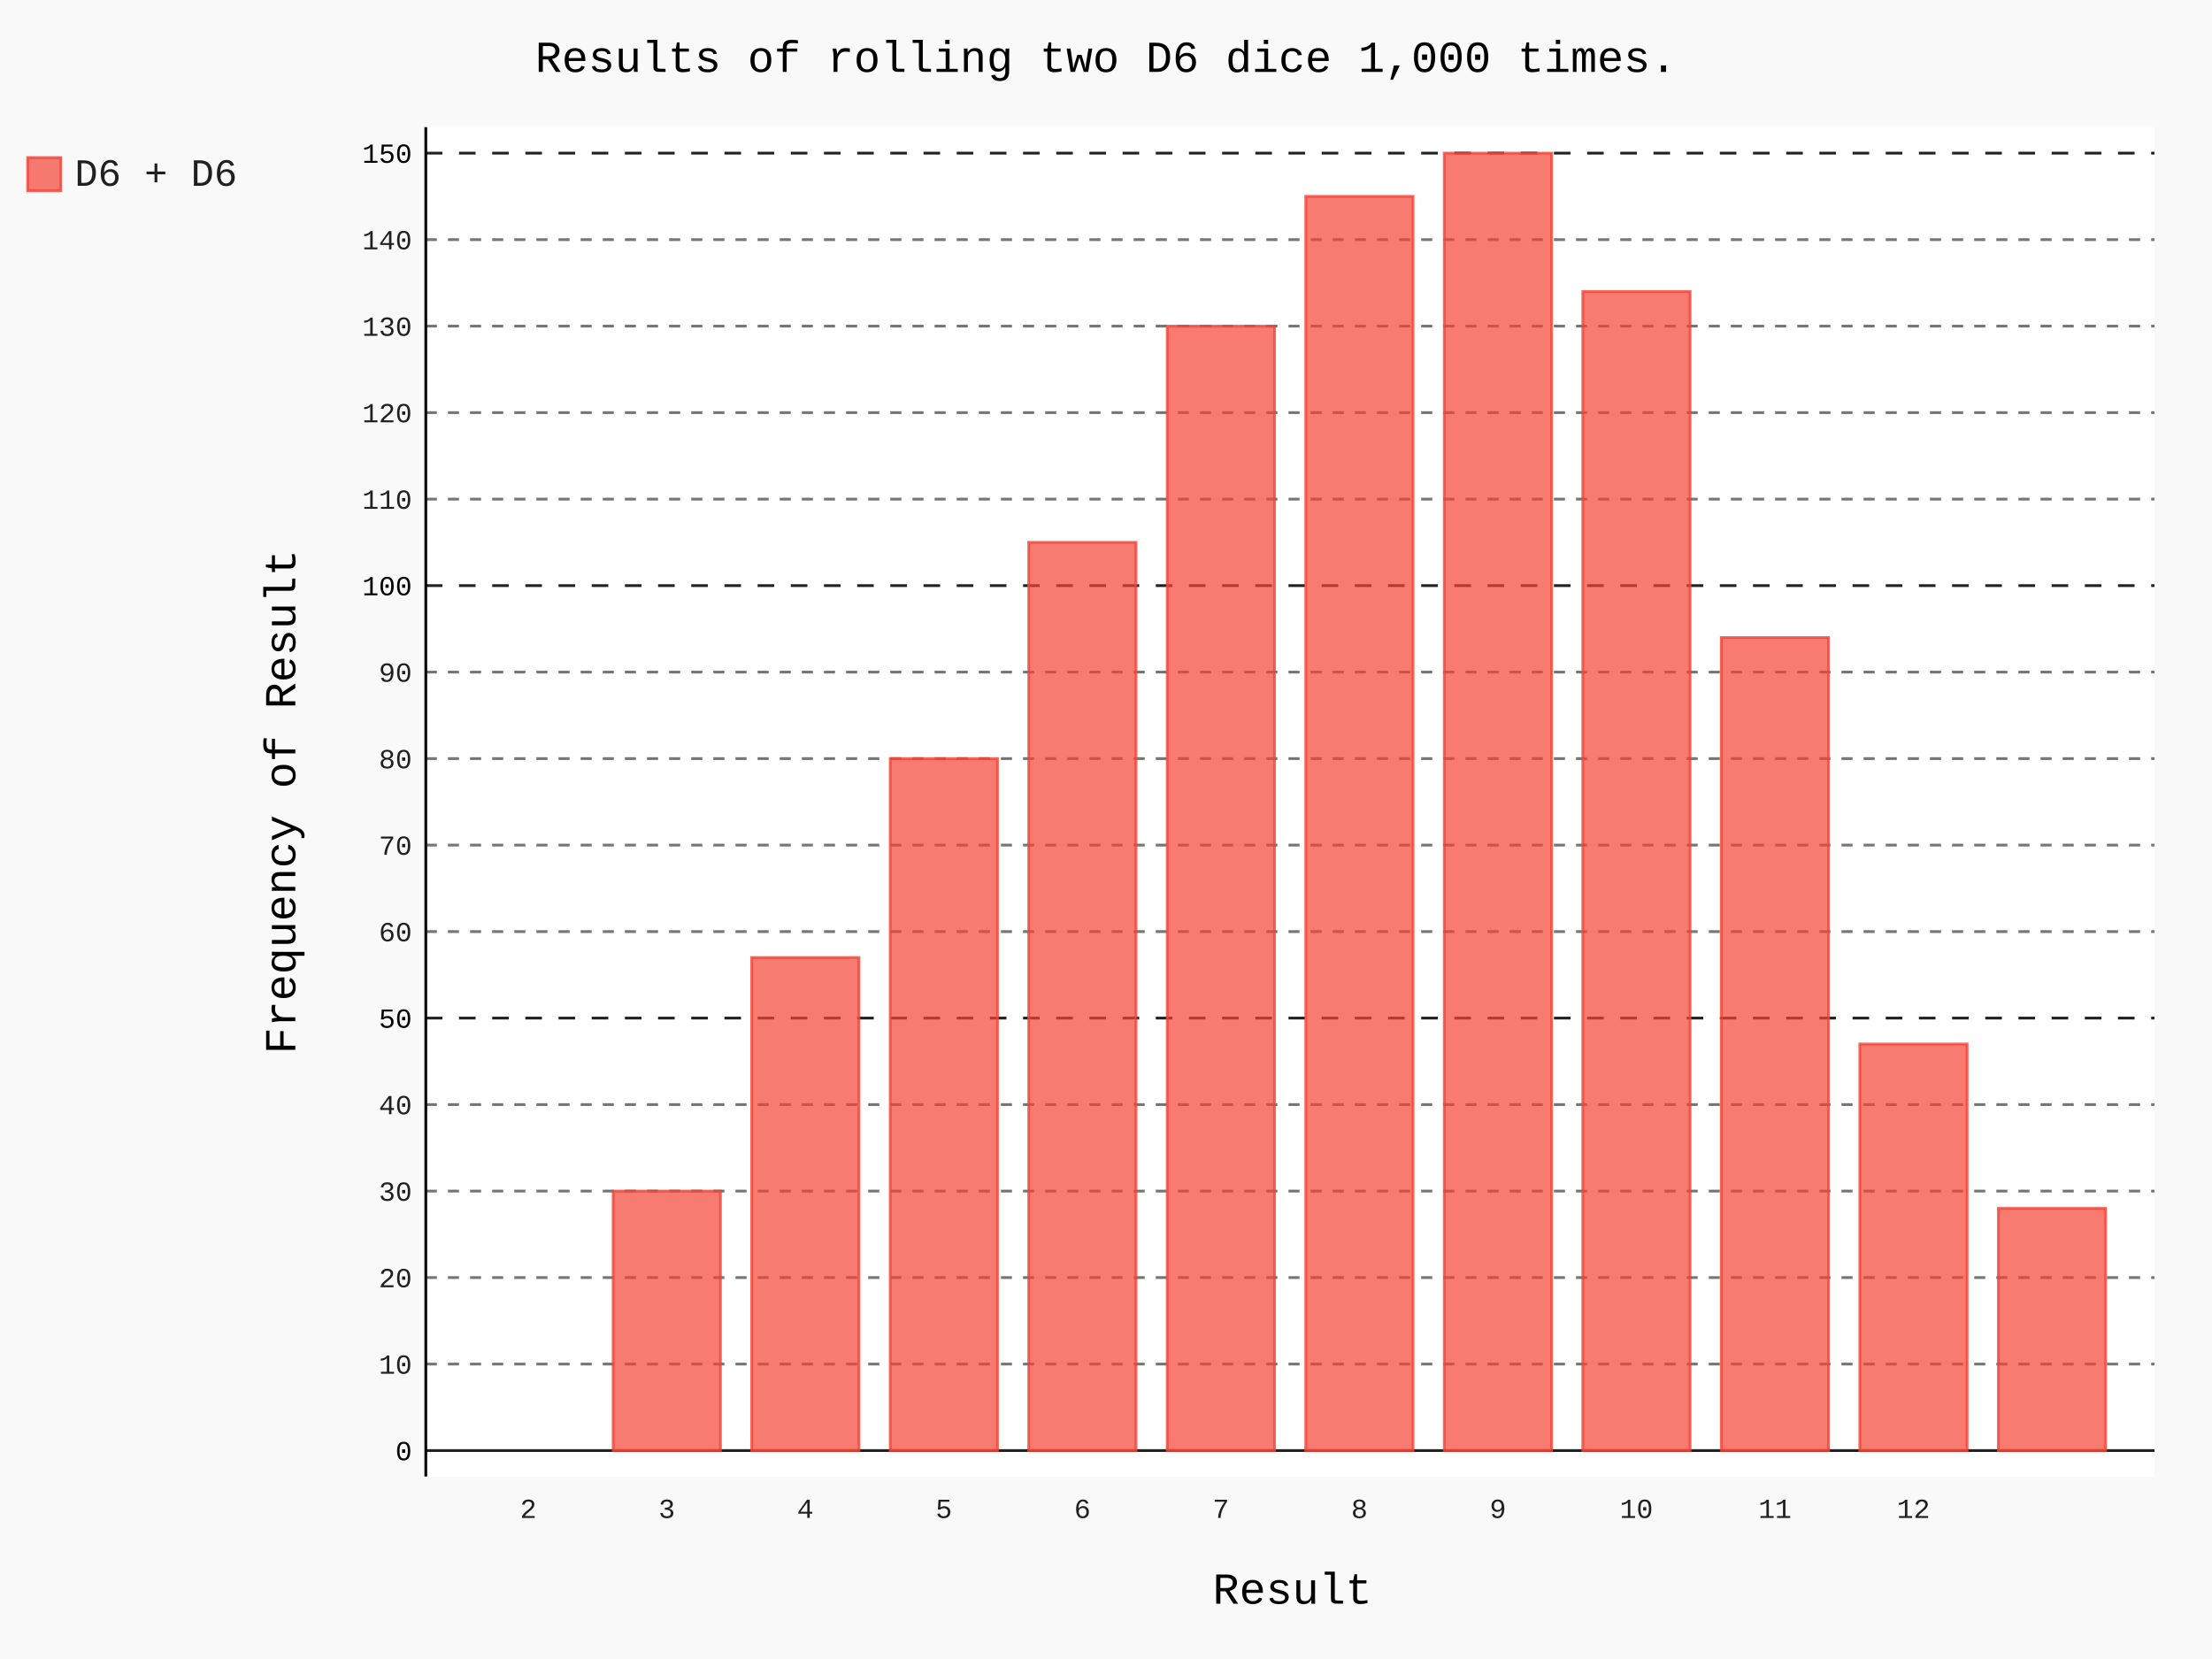
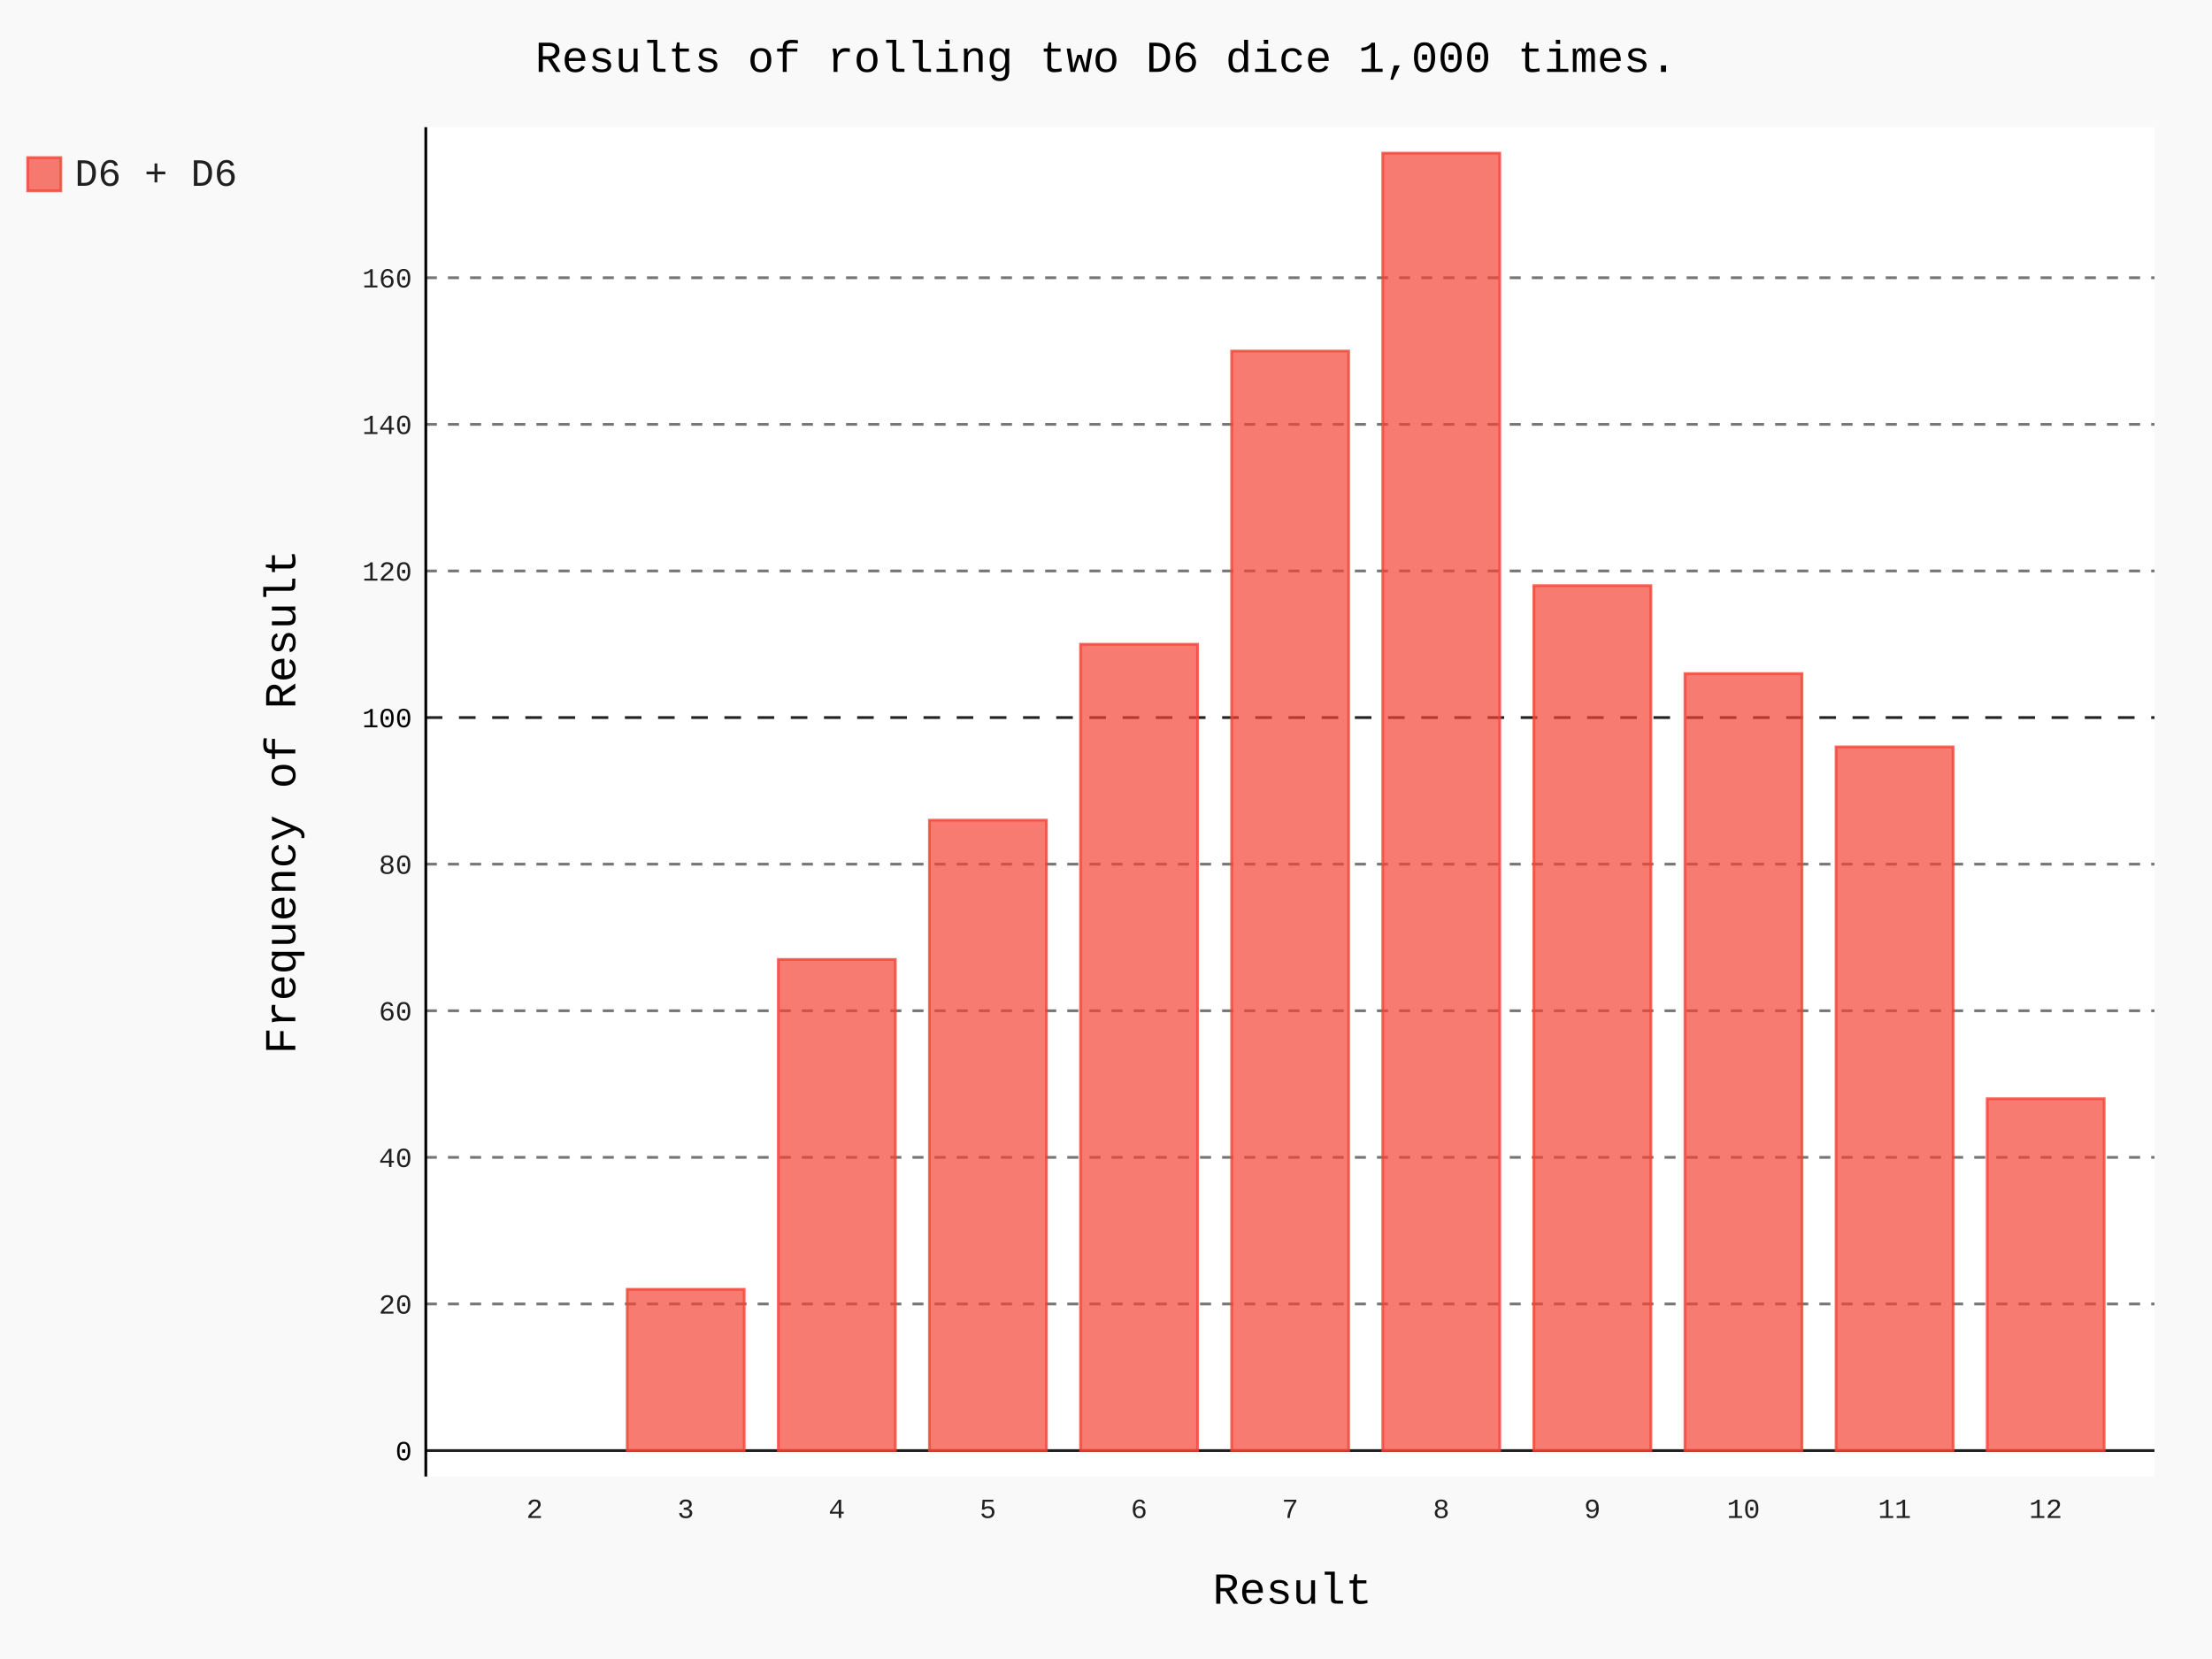
- <svg xmlns="http://www.w3.org/2000/svg" class="pygal-chart" id="chart-4a2c28d2-055b-402c-900a-db089d32c26d" viewBox="0 0 800 600">
+ <svg xmlns="http://www.w3.org/2000/svg" class="pygal-chart" id="chart-c2e219bc-8d46-4710-8487-50fd6b1c2d9d" viewBox="0 0 800 600">
  <defs>
-     <style type="text/css">#chart-4a2c28d2-055b-402c-900a-db089d32c26d{-webkit-user-select:none;-webkit-font-smoothing:antialiased;font-family:Consolas,"Liberation Mono",Menlo,Courier,monospace}#chart-4a2c28d2-055b-402c-900a-db089d32c26d .title{font-family:Consolas,"Liberation Mono",Menlo,Courier,monospace;font-size:16px}#chart-4a2c28d2-055b-402c-900a-db089d32c26d .legends .legend text{font-family:Consolas,"Liberation Mono",Menlo,Courier,monospace;font-size:14px}#chart-4a2c28d2-055b-402c-900a-db089d32c26d .axis text{font-family:Consolas,"Liberation Mono",Menlo,Courier,monospace;font-size:10px}#chart-4a2c28d2-055b-402c-900a-db089d32c26d .axis text.major{font-family:Consolas,"Liberation Mono",Menlo,Courier,monospace;font-size:10px}#chart-4a2c28d2-055b-402c-900a-db089d32c26d .text-overlay text.value{font-family:Consolas,"Liberation Mono",Menlo,Courier,monospace;font-size:16px}#chart-4a2c28d2-055b-402c-900a-db089d32c26d .text-overlay text.label{font-family:Consolas,"Liberation Mono",Menlo,Courier,monospace;font-size:10px}#chart-4a2c28d2-055b-402c-900a-db089d32c26d .tooltip{font-family:Consolas,"Liberation Mono",Menlo,Courier,monospace;font-size:14px}#chart-4a2c28d2-055b-402c-900a-db089d32c26d text.no_data{font-family:Consolas,"Liberation Mono",Menlo,Courier,monospace;font-size:64px}
- #chart-4a2c28d2-055b-402c-900a-db089d32c26d{background-color:rgba(249,249,249,1)}#chart-4a2c28d2-055b-402c-900a-db089d32c26d path,#chart-4a2c28d2-055b-402c-900a-db089d32c26d line,#chart-4a2c28d2-055b-402c-900a-db089d32c26d rect,#chart-4a2c28d2-055b-402c-900a-db089d32c26d circle{-webkit-transition:150ms;-moz-transition:150ms;transition:150ms}#chart-4a2c28d2-055b-402c-900a-db089d32c26d .graph &gt; .background{fill:rgba(249,249,249,1)}#chart-4a2c28d2-055b-402c-900a-db089d32c26d .plot &gt; .background{fill:rgba(255,255,255,1)}#chart-4a2c28d2-055b-402c-900a-db089d32c26d .graph{fill:rgba(0,0,0,.87)}#chart-4a2c28d2-055b-402c-900a-db089d32c26d text.no_data{fill:rgba(0,0,0,1)}#chart-4a2c28d2-055b-402c-900a-db089d32c26d .title{fill:rgba(0,0,0,1)}#chart-4a2c28d2-055b-402c-900a-db089d32c26d .legends .legend text{fill:rgba(0,0,0,.87)}#chart-4a2c28d2-055b-402c-900a-db089d32c26d .legends .legend:hover text{fill:rgba(0,0,0,1)}#chart-4a2c28d2-055b-402c-900a-db089d32c26d .axis .line{stroke:rgba(0,0,0,1)}#chart-4a2c28d2-055b-402c-900a-db089d32c26d .axis .guide.line{stroke:rgba(0,0,0,.54)}#chart-4a2c28d2-055b-402c-900a-db089d32c26d .axis .major.line{stroke:rgba(0,0,0,.87)}#chart-4a2c28d2-055b-402c-900a-db089d32c26d .axis text.major{fill:rgba(0,0,0,1)}#chart-4a2c28d2-055b-402c-900a-db089d32c26d .axis.y .guides:hover .guide.line,#chart-4a2c28d2-055b-402c-900a-db089d32c26d .line-graph .axis.x .guides:hover .guide.line,#chart-4a2c28d2-055b-402c-900a-db089d32c26d .stackedline-graph .axis.x .guides:hover .guide.line,#chart-4a2c28d2-055b-402c-900a-db089d32c26d .xy-graph .axis.x .guides:hover .guide.line{stroke:rgba(0,0,0,1)}#chart-4a2c28d2-055b-402c-900a-db089d32c26d .axis .guides:hover text{fill:rgba(0,0,0,1)}#chart-4a2c28d2-055b-402c-900a-db089d32c26d .reactive{fill-opacity:.7;stroke-opacity:.8}#chart-4a2c28d2-055b-402c-900a-db089d32c26d .ci{stroke:rgba(0,0,0,.87)}#chart-4a2c28d2-055b-402c-900a-db089d32c26d .reactive.active,#chart-4a2c28d2-055b-402c-900a-db089d32c26d .active .reactive{fill-opacity:.8;stroke-opacity:.9;stroke-width:4}#chart-4a2c28d2-055b-402c-900a-db089d32c26d .ci .reactive.active{stroke-width:1.5}#chart-4a2c28d2-055b-402c-900a-db089d32c26d .series text{fill:rgba(0,0,0,1)}#chart-4a2c28d2-055b-402c-900a-db089d32c26d .tooltip rect{fill:rgba(255,255,255,1);stroke:rgba(0,0,0,1);-webkit-transition:opacity 150ms;-moz-transition:opacity 150ms;transition:opacity 150ms}#chart-4a2c28d2-055b-402c-900a-db089d32c26d .tooltip .label{fill:rgba(0,0,0,.87)}#chart-4a2c28d2-055b-402c-900a-db089d32c26d .tooltip .label{fill:rgba(0,0,0,.87)}#chart-4a2c28d2-055b-402c-900a-db089d32c26d .tooltip .legend{font-size:.8em;fill:rgba(0,0,0,.54)}#chart-4a2c28d2-055b-402c-900a-db089d32c26d .tooltip .x_label{font-size:.6em;fill:rgba(0,0,0,1)}#chart-4a2c28d2-055b-402c-900a-db089d32c26d .tooltip .xlink{font-size:.5em;text-decoration:underline}#chart-4a2c28d2-055b-402c-900a-db089d32c26d .tooltip .value{font-size:1.5em}#chart-4a2c28d2-055b-402c-900a-db089d32c26d .bound{font-size:.5em}#chart-4a2c28d2-055b-402c-900a-db089d32c26d .max-value{font-size:.75em;fill:rgba(0,0,0,.54)}#chart-4a2c28d2-055b-402c-900a-db089d32c26d .map-element{fill:rgba(255,255,255,1);stroke:rgba(0,0,0,.54) !important}#chart-4a2c28d2-055b-402c-900a-db089d32c26d .map-element .reactive{fill-opacity:inherit;stroke-opacity:inherit}#chart-4a2c28d2-055b-402c-900a-db089d32c26d .color-0,#chart-4a2c28d2-055b-402c-900a-db089d32c26d .color-0 a:visited{stroke:#F44336;fill:#F44336}#chart-4a2c28d2-055b-402c-900a-db089d32c26d .text-overlay .color-0 text{fill:black}
- #chart-4a2c28d2-055b-402c-900a-db089d32c26d text.no_data{text-anchor:middle}#chart-4a2c28d2-055b-402c-900a-db089d32c26d .guide.line{fill:none}#chart-4a2c28d2-055b-402c-900a-db089d32c26d .centered{text-anchor:middle}#chart-4a2c28d2-055b-402c-900a-db089d32c26d .title{text-anchor:middle}#chart-4a2c28d2-055b-402c-900a-db089d32c26d .legends .legend text{fill-opacity:1}#chart-4a2c28d2-055b-402c-900a-db089d32c26d .axis.x text{text-anchor:middle}#chart-4a2c28d2-055b-402c-900a-db089d32c26d .axis.x:not(.web) text[transform]{text-anchor:start}#chart-4a2c28d2-055b-402c-900a-db089d32c26d .axis.x:not(.web) text[transform].backwards{text-anchor:end}#chart-4a2c28d2-055b-402c-900a-db089d32c26d .axis.y text{text-anchor:end}#chart-4a2c28d2-055b-402c-900a-db089d32c26d .axis.y text[transform].backwards{text-anchor:start}#chart-4a2c28d2-055b-402c-900a-db089d32c26d .axis.y2 text{text-anchor:start}#chart-4a2c28d2-055b-402c-900a-db089d32c26d .axis.y2 text[transform].backwards{text-anchor:end}#chart-4a2c28d2-055b-402c-900a-db089d32c26d .axis .guide.line{stroke-dasharray:4,4}#chart-4a2c28d2-055b-402c-900a-db089d32c26d .axis .major.guide.line{stroke-dasharray:6,6}#chart-4a2c28d2-055b-402c-900a-db089d32c26d .horizontal .axis.y .guide.line,#chart-4a2c28d2-055b-402c-900a-db089d32c26d .horizontal .axis.y2 .guide.line,#chart-4a2c28d2-055b-402c-900a-db089d32c26d .vertical .axis.x .guide.line{opacity:0}#chart-4a2c28d2-055b-402c-900a-db089d32c26d .horizontal .axis.always_show .guide.line,#chart-4a2c28d2-055b-402c-900a-db089d32c26d .vertical .axis.always_show .guide.line{opacity:1 !important}#chart-4a2c28d2-055b-402c-900a-db089d32c26d .axis.y .guides:hover .guide.line,#chart-4a2c28d2-055b-402c-900a-db089d32c26d .axis.y2 .guides:hover .guide.line,#chart-4a2c28d2-055b-402c-900a-db089d32c26d .axis.x .guides:hover .guide.line{opacity:1}#chart-4a2c28d2-055b-402c-900a-db089d32c26d .axis .guides:hover text{opacity:1}#chart-4a2c28d2-055b-402c-900a-db089d32c26d .nofill{fill:none}#chart-4a2c28d2-055b-402c-900a-db089d32c26d .subtle-fill{fill-opacity:.2}#chart-4a2c28d2-055b-402c-900a-db089d32c26d .dot{stroke-width:1px;fill-opacity:1}#chart-4a2c28d2-055b-402c-900a-db089d32c26d .dot.active{stroke-width:5px}#chart-4a2c28d2-055b-402c-900a-db089d32c26d .dot.negative{fill:transparent}#chart-4a2c28d2-055b-402c-900a-db089d32c26d text,#chart-4a2c28d2-055b-402c-900a-db089d32c26d tspan{stroke:none !important}#chart-4a2c28d2-055b-402c-900a-db089d32c26d .series text.active{opacity:1}#chart-4a2c28d2-055b-402c-900a-db089d32c26d .tooltip rect{fill-opacity:.95;stroke-width:.5}#chart-4a2c28d2-055b-402c-900a-db089d32c26d .tooltip text{fill-opacity:1}#chart-4a2c28d2-055b-402c-900a-db089d32c26d .showable{visibility:hidden}#chart-4a2c28d2-055b-402c-900a-db089d32c26d .showable.shown{visibility:visible}#chart-4a2c28d2-055b-402c-900a-db089d32c26d .gauge-background{fill:rgba(229,229,229,1);stroke:none}#chart-4a2c28d2-055b-402c-900a-db089d32c26d .bg-lines{stroke:rgba(249,249,249,1);stroke-width:2px}</style>
+     <style type="text/css">#chart-c2e219bc-8d46-4710-8487-50fd6b1c2d9d{-webkit-user-select:none;-webkit-font-smoothing:antialiased;font-family:Consolas,"Liberation Mono",Menlo,Courier,monospace}#chart-c2e219bc-8d46-4710-8487-50fd6b1c2d9d .title{font-family:Consolas,"Liberation Mono",Menlo,Courier,monospace;font-size:16px}#chart-c2e219bc-8d46-4710-8487-50fd6b1c2d9d .legends .legend text{font-family:Consolas,"Liberation Mono",Menlo,Courier,monospace;font-size:14px}#chart-c2e219bc-8d46-4710-8487-50fd6b1c2d9d .axis text{font-family:Consolas,"Liberation Mono",Menlo,Courier,monospace;font-size:10px}#chart-c2e219bc-8d46-4710-8487-50fd6b1c2d9d .axis text.major{font-family:Consolas,"Liberation Mono",Menlo,Courier,monospace;font-size:10px}#chart-c2e219bc-8d46-4710-8487-50fd6b1c2d9d .text-overlay text.value{font-family:Consolas,"Liberation Mono",Menlo,Courier,monospace;font-size:16px}#chart-c2e219bc-8d46-4710-8487-50fd6b1c2d9d .text-overlay text.label{font-family:Consolas,"Liberation Mono",Menlo,Courier,monospace;font-size:10px}#chart-c2e219bc-8d46-4710-8487-50fd6b1c2d9d .tooltip{font-family:Consolas,"Liberation Mono",Menlo,Courier,monospace;font-size:14px}#chart-c2e219bc-8d46-4710-8487-50fd6b1c2d9d text.no_data{font-family:Consolas,"Liberation Mono",Menlo,Courier,monospace;font-size:64px}
+ #chart-c2e219bc-8d46-4710-8487-50fd6b1c2d9d{background-color:rgba(249,249,249,1)}#chart-c2e219bc-8d46-4710-8487-50fd6b1c2d9d path,#chart-c2e219bc-8d46-4710-8487-50fd6b1c2d9d line,#chart-c2e219bc-8d46-4710-8487-50fd6b1c2d9d rect,#chart-c2e219bc-8d46-4710-8487-50fd6b1c2d9d circle{-webkit-transition:150ms;-moz-transition:150ms;transition:150ms}#chart-c2e219bc-8d46-4710-8487-50fd6b1c2d9d .graph &gt; .background{fill:rgba(249,249,249,1)}#chart-c2e219bc-8d46-4710-8487-50fd6b1c2d9d .plot &gt; .background{fill:rgba(255,255,255,1)}#chart-c2e219bc-8d46-4710-8487-50fd6b1c2d9d .graph{fill:rgba(0,0,0,.87)}#chart-c2e219bc-8d46-4710-8487-50fd6b1c2d9d text.no_data{fill:rgba(0,0,0,1)}#chart-c2e219bc-8d46-4710-8487-50fd6b1c2d9d .title{fill:rgba(0,0,0,1)}#chart-c2e219bc-8d46-4710-8487-50fd6b1c2d9d .legends .legend text{fill:rgba(0,0,0,.87)}#chart-c2e219bc-8d46-4710-8487-50fd6b1c2d9d .legends .legend:hover text{fill:rgba(0,0,0,1)}#chart-c2e219bc-8d46-4710-8487-50fd6b1c2d9d .axis .line{stroke:rgba(0,0,0,1)}#chart-c2e219bc-8d46-4710-8487-50fd6b1c2d9d .axis .guide.line{stroke:rgba(0,0,0,.54)}#chart-c2e219bc-8d46-4710-8487-50fd6b1c2d9d .axis .major.line{stroke:rgba(0,0,0,.87)}#chart-c2e219bc-8d46-4710-8487-50fd6b1c2d9d .axis text.major{fill:rgba(0,0,0,1)}#chart-c2e219bc-8d46-4710-8487-50fd6b1c2d9d .axis.y .guides:hover .guide.line,#chart-c2e219bc-8d46-4710-8487-50fd6b1c2d9d .line-graph .axis.x .guides:hover .guide.line,#chart-c2e219bc-8d46-4710-8487-50fd6b1c2d9d .stackedline-graph .axis.x .guides:hover .guide.line,#chart-c2e219bc-8d46-4710-8487-50fd6b1c2d9d .xy-graph .axis.x .guides:hover .guide.line{stroke:rgba(0,0,0,1)}#chart-c2e219bc-8d46-4710-8487-50fd6b1c2d9d .axis .guides:hover text{fill:rgba(0,0,0,1)}#chart-c2e219bc-8d46-4710-8487-50fd6b1c2d9d .reactive{fill-opacity:.7;stroke-opacity:.8}#chart-c2e219bc-8d46-4710-8487-50fd6b1c2d9d .ci{stroke:rgba(0,0,0,.87)}#chart-c2e219bc-8d46-4710-8487-50fd6b1c2d9d .reactive.active,#chart-c2e219bc-8d46-4710-8487-50fd6b1c2d9d .active .reactive{fill-opacity:.8;stroke-opacity:.9;stroke-width:4}#chart-c2e219bc-8d46-4710-8487-50fd6b1c2d9d .ci .reactive.active{stroke-width:1.5}#chart-c2e219bc-8d46-4710-8487-50fd6b1c2d9d .series text{fill:rgba(0,0,0,1)}#chart-c2e219bc-8d46-4710-8487-50fd6b1c2d9d .tooltip rect{fill:rgba(255,255,255,1);stroke:rgba(0,0,0,1);-webkit-transition:opacity 150ms;-moz-transition:opacity 150ms;transition:opacity 150ms}#chart-c2e219bc-8d46-4710-8487-50fd6b1c2d9d .tooltip .label{fill:rgba(0,0,0,.87)}#chart-c2e219bc-8d46-4710-8487-50fd6b1c2d9d .tooltip .label{fill:rgba(0,0,0,.87)}#chart-c2e219bc-8d46-4710-8487-50fd6b1c2d9d .tooltip .legend{font-size:.8em;fill:rgba(0,0,0,.54)}#chart-c2e219bc-8d46-4710-8487-50fd6b1c2d9d .tooltip .x_label{font-size:.6em;fill:rgba(0,0,0,1)}#chart-c2e219bc-8d46-4710-8487-50fd6b1c2d9d .tooltip .xlink{font-size:.5em;text-decoration:underline}#chart-c2e219bc-8d46-4710-8487-50fd6b1c2d9d .tooltip .value{font-size:1.5em}#chart-c2e219bc-8d46-4710-8487-50fd6b1c2d9d .bound{font-size:.5em}#chart-c2e219bc-8d46-4710-8487-50fd6b1c2d9d .max-value{font-size:.75em;fill:rgba(0,0,0,.54)}#chart-c2e219bc-8d46-4710-8487-50fd6b1c2d9d .map-element{fill:rgba(255,255,255,1);stroke:rgba(0,0,0,.54) !important}#chart-c2e219bc-8d46-4710-8487-50fd6b1c2d9d .map-element .reactive{fill-opacity:inherit;stroke-opacity:inherit}#chart-c2e219bc-8d46-4710-8487-50fd6b1c2d9d .color-0,#chart-c2e219bc-8d46-4710-8487-50fd6b1c2d9d .color-0 a:visited{stroke:#F44336;fill:#F44336}#chart-c2e219bc-8d46-4710-8487-50fd6b1c2d9d .text-overlay .color-0 text{fill:black}
+ #chart-c2e219bc-8d46-4710-8487-50fd6b1c2d9d text.no_data{text-anchor:middle}#chart-c2e219bc-8d46-4710-8487-50fd6b1c2d9d .guide.line{fill:none}#chart-c2e219bc-8d46-4710-8487-50fd6b1c2d9d .centered{text-anchor:middle}#chart-c2e219bc-8d46-4710-8487-50fd6b1c2d9d .title{text-anchor:middle}#chart-c2e219bc-8d46-4710-8487-50fd6b1c2d9d .legends .legend text{fill-opacity:1}#chart-c2e219bc-8d46-4710-8487-50fd6b1c2d9d .axis.x text{text-anchor:middle}#chart-c2e219bc-8d46-4710-8487-50fd6b1c2d9d .axis.x:not(.web) text[transform]{text-anchor:start}#chart-c2e219bc-8d46-4710-8487-50fd6b1c2d9d .axis.x:not(.web) text[transform].backwards{text-anchor:end}#chart-c2e219bc-8d46-4710-8487-50fd6b1c2d9d .axis.y text{text-anchor:end}#chart-c2e219bc-8d46-4710-8487-50fd6b1c2d9d .axis.y text[transform].backwards{text-anchor:start}#chart-c2e219bc-8d46-4710-8487-50fd6b1c2d9d .axis.y2 text{text-anchor:start}#chart-c2e219bc-8d46-4710-8487-50fd6b1c2d9d .axis.y2 text[transform].backwards{text-anchor:end}#chart-c2e219bc-8d46-4710-8487-50fd6b1c2d9d .axis .guide.line{stroke-dasharray:4,4}#chart-c2e219bc-8d46-4710-8487-50fd6b1c2d9d .axis .major.guide.line{stroke-dasharray:6,6}#chart-c2e219bc-8d46-4710-8487-50fd6b1c2d9d .horizontal .axis.y .guide.line,#chart-c2e219bc-8d46-4710-8487-50fd6b1c2d9d .horizontal .axis.y2 .guide.line,#chart-c2e219bc-8d46-4710-8487-50fd6b1c2d9d .vertical .axis.x .guide.line{opacity:0}#chart-c2e219bc-8d46-4710-8487-50fd6b1c2d9d .horizontal .axis.always_show .guide.line,#chart-c2e219bc-8d46-4710-8487-50fd6b1c2d9d .vertical .axis.always_show .guide.line{opacity:1 !important}#chart-c2e219bc-8d46-4710-8487-50fd6b1c2d9d .axis.y .guides:hover .guide.line,#chart-c2e219bc-8d46-4710-8487-50fd6b1c2d9d .axis.y2 .guides:hover .guide.line,#chart-c2e219bc-8d46-4710-8487-50fd6b1c2d9d .axis.x .guides:hover .guide.line{opacity:1}#chart-c2e219bc-8d46-4710-8487-50fd6b1c2d9d .axis .guides:hover text{opacity:1}#chart-c2e219bc-8d46-4710-8487-50fd6b1c2d9d .nofill{fill:none}#chart-c2e219bc-8d46-4710-8487-50fd6b1c2d9d .subtle-fill{fill-opacity:.2}#chart-c2e219bc-8d46-4710-8487-50fd6b1c2d9d .dot{stroke-width:1px;fill-opacity:1}#chart-c2e219bc-8d46-4710-8487-50fd6b1c2d9d .dot.active{stroke-width:5px}#chart-c2e219bc-8d46-4710-8487-50fd6b1c2d9d .dot.negative{fill:transparent}#chart-c2e219bc-8d46-4710-8487-50fd6b1c2d9d text,#chart-c2e219bc-8d46-4710-8487-50fd6b1c2d9d tspan{stroke:none !important}#chart-c2e219bc-8d46-4710-8487-50fd6b1c2d9d .series text.active{opacity:1}#chart-c2e219bc-8d46-4710-8487-50fd6b1c2d9d .tooltip rect{fill-opacity:.95;stroke-width:.5}#chart-c2e219bc-8d46-4710-8487-50fd6b1c2d9d .tooltip text{fill-opacity:1}#chart-c2e219bc-8d46-4710-8487-50fd6b1c2d9d .showable{visibility:hidden}#chart-c2e219bc-8d46-4710-8487-50fd6b1c2d9d .showable.shown{visibility:visible}#chart-c2e219bc-8d46-4710-8487-50fd6b1c2d9d .gauge-background{fill:rgba(229,229,229,1);stroke:none}#chart-c2e219bc-8d46-4710-8487-50fd6b1c2d9d .bg-lines{stroke:rgba(249,249,249,1);stroke-width:2px}</style>
  </defs>
  <g class="graph bar-graph vertical">
    <rect class="background" height="600" width="800" x="0" y="0" />
    <g class="plot" transform="translate(154, 46)">
      <rect class="background" height="488" width="625.2" x="0" y="0" />
      <g class="axis y always_show">
        <g class="guides">
          <path class="axis major line" d="M0 478.615 h625.2" />
          <text class="major" x="-5" y="482.115">0</text>
        </g>
        <g class="guides">
-           <path class="guide line" d="M0 447.333 h625.2" />
-           <text class="" x="-5" y="450.833">10</text>
+           <path class="guide line" d="M0 425.595 h625.2" />
+           <text class="" x="-5" y="429.095">20</text>
        </g>
        <g class="guides">
-           <path class="guide line" d="M0 416.051 h625.2" />
-           <text class="" x="-5" y="419.551">20</text>
+           <path class="guide line" d="M0 372.575 h625.2" />
+           <text class="" x="-5" y="376.075">40</text>
        </g>
        <g class="guides">
-           <path class="guide line" d="M0 384.769 h625.2" />
-           <text class="" x="-5" y="388.269">30</text>
+           <path class="guide line" d="M0 319.554 h625.2" />
+           <text class="" x="-5" y="323.054">60</text>
        </g>
        <g class="guides">
-           <path class="guide line" d="M0 353.487 h625.2" />
-           <text class="" x="-5" y="356.987">40</text>
+           <path class="guide line" d="M0 266.534 h625.2" />
+           <text class="" x="-5" y="270.034">80</text>
        </g>
        <g class="guides">
-           <path class="major guide line" d="M0 322.205 h625.2" />
-           <text class="major" x="-5" y="325.705">50</text>
+           <path class="major guide line" d="M0 213.513 h625.2" />
+           <text class="major" x="-5" y="217.013">100</text>
        </g>
        <g class="guides">
-           <path class="guide line" d="M0 290.923 h625.2" />
-           <text class="" x="-5" y="294.423">60</text>
+           <path class="guide line" d="M0 160.493 h625.2" />
+           <text class="" x="-5" y="163.993">120</text>
        </g>
        <g class="guides">
-           <path class="guide line" d="M0 259.641 h625.2" />
-           <text class="" x="-5" y="263.141">70</text>
+           <path class="guide line" d="M0 107.472 h625.2" />
+           <text class="" x="-5" y="110.972">140</text>
        </g>
        <g class="guides">
-           <path class="guide line" d="M0 228.359 h625.2" />
-           <text class="" x="-5" y="231.859">80</text>
-         </g>
-         <g class="guides">
-           <path class="guide line" d="M0 197.077 h625.2" />
-           <text class="" x="-5" y="200.577">90</text>
-         </g>
-         <g class="guides">
-           <path class="major guide line" d="M0 165.795 h625.2" />
-           <text class="major" x="-5" y="169.295">100</text>
-         </g>
-         <g class="guides">
-           <path class="guide line" d="M0 134.513 h625.2" />
-           <text class="" x="-5" y="138.013">110</text>
-         </g>
-         <g class="guides">
-           <path class="guide line" d="M0 103.231 h625.2" />
-           <text class="" x="-5" y="106.731">120</text>
-         </g>
-         <g class="guides">
-           <path class="guide line" d="M0 71.949 h625.2" />
-           <text class="" x="-5" y="75.449">130</text>
-         </g>
-         <g class="guides">
-           <path class="guide line" d="M0 40.667 h625.2" />
-           <text class="" x="-5" y="44.167">140</text>
-         </g>
-         <g class="guides">
-           <path class="major guide line" d="M0 9.385 h625.2" />
-           <text class="major" x="-5" y="12.885">150</text>
+           <path class="guide line" d="M0 54.452 h625.2" />
+           <text class="" x="-5" y="57.952">160</text>
        </g>
      </g>
      <g class="axis x">
        <path class="line" d="M0 0 v488" />
        <g class="guides">
-           <path class="guide line" d="M37.071 0 v488" />
-           <text class="" x="37.071" y="503.0">2</text>
+           <path class="guide line" d="M39.348 0 v488" />
+           <text class="" x="39.348" y="503.0">2</text>
        </g>
        <g class="guides">
-           <path class="guide line" d="M87.167 0 v488" />
-           <text class="" x="87.167" y="503.0">3</text>
+           <path class="guide line" d="M93.999 0 v488" />
+           <text class="" x="93.999" y="503.0">3</text>
        </g>
        <g class="guides">
-           <path class="guide line" d="M137.263 0 v488" />
-           <text class="" x="137.263" y="503.0">4</text>
+           <path class="guide line" d="M148.649 0 v488" />
+           <text class="" x="148.649" y="503.0">4</text>
        </g>
        <g class="guides">
-           <path class="guide line" d="M187.36 0 v488" />
-           <text class="" x="187.36" y="503.0">5</text>
+           <path class="guide line" d="M203.299 0 v488" />
+           <text class="" x="203.299" y="503.0">5</text>
        </g>
        <g class="guides">
-           <path class="guide line" d="M237.456 0 v488" />
-           <text class="" x="237.456" y="503.0">6</text>
+           <path class="guide line" d="M257.95 0 v488" />
+           <text class="" x="257.95" y="503.0">6</text>
        </g>
        <g class="guides">
-           <path class="guide line" d="M287.552 0 v488" />
-           <text class="" x="287.552" y="503.0">7</text>
+           <path class="guide line" d="M312.6 0 v488" />
+           <text class="" x="312.6" y="503.0">7</text>
        </g>
        <g class="guides">
-           <path class="guide line" d="M337.648 0 v488" />
-           <text class="" x="337.648" y="503.0">8</text>
+           <path class="guide line" d="M367.25 0 v488" />
+           <text class="" x="367.25" y="503.0">8</text>
        </g>
        <g class="guides">
-           <path class="guide line" d="M387.744 0 v488" />
-           <text class="" x="387.744" y="503.0">9</text>
+           <path class="guide line" d="M421.901 0 v488" />
+           <text class="" x="421.901" y="503.0">9</text>
        </g>
        <g class="guides">
-           <path class="guide line" d="M437.84 0 v488" />
-           <text class="" x="437.84" y="503.0">10</text>
+           <path class="guide line" d="M476.551 0 v488" />
+           <text class="" x="476.551" y="503.0">10</text>
        </g>
        <g class="guides">
-           <path class="guide line" d="M487.937 0 v488" />
-           <text class="" x="487.937" y="503.0">11</text>
+           <path class="guide line" d="M531.201 0 v488" />
+           <text class="" x="531.201" y="503.0">11</text>
        </g>
        <g class="guides">
-           <path class="guide line" d="M538.033 0 v488" />
-           <text class="" x="538.033" y="503.0">12</text>
+           <path class="guide line" d="M585.852 0 v488" />
+           <text class="" x="585.852" y="503.0">12</text>
        </g>
      </g>
      <g class="series serie-0 color-0">
        <g class="bars">
          <g class="bar">
-             <rect class="rect reactive tooltip-trigger" height="0.0" rx="0" ry="0" width="38.794" x="17.674" y="478.615" />
+             <rect class="rect reactive tooltip-trigger" height="0.0" rx="0" ry="0" width="42.321" x="18.188" y="478.615" />
          </g>
          <g class="bar">
-             <rect class="rect reactive tooltip-trigger" height="93.846" rx="0" ry="0" width="38.794" x="67.77" y="384.769" />
+             <rect class="rect reactive tooltip-trigger" height="58.322" rx="0" ry="0" width="42.321" x="72.838" y="420.293" />
          </g>
          <g class="bar">
-             <rect class="rect reactive tooltip-trigger" height="178.308" rx="0" ry="0" width="38.794" x="117.866" y="300.308" />
+             <rect class="rect reactive tooltip-trigger" height="177.618" rx="0" ry="0" width="42.321" x="127.488" y="300.997" />
          </g>
          <g class="bar">
-             <rect class="rect reactive tooltip-trigger" height="250.256" rx="0" ry="0" width="38.794" x="167.962" y="228.359" />
+             <rect class="rect reactive tooltip-trigger" height="227.988" rx="0" ry="0" width="42.321" x="182.139" y="250.628" />
          </g>
          <g class="bar">
-             <rect class="rect reactive tooltip-trigger" height="328.462" rx="0" ry="0" width="38.794" x="218.059" y="150.154" />
+             <rect class="rect reactive tooltip-trigger" height="291.612" rx="0" ry="0" width="42.321" x="236.789" y="187.003" />
          </g>
          <g class="bar">
-             <rect class="rect reactive tooltip-trigger" height="406.667" rx="0" ry="0" width="38.794" x="268.155" y="71.949" />
+             <rect class="rect reactive tooltip-trigger" height="397.653" rx="0" ry="0" width="42.321" x="291.439" y="80.962" />
          </g>
          <g class="bar">
-             <rect class="rect reactive tooltip-trigger" height="453.59" rx="0" ry="0" width="38.794" x="318.251" y="25.026" />
+             <rect class="rect reactive tooltip-trigger" height="469.231" rx="0" ry="0" width="42.321" x="346.09" y="9.385" />
          </g>
          <g class="bar">
-             <rect class="rect reactive tooltip-trigger" height="469.231" rx="0" ry="0" width="38.794" x="368.347" y="9.385" />
+             <rect class="rect reactive tooltip-trigger" height="312.821" rx="0" ry="0" width="42.321" x="400.74" y="165.795" />
          </g>
          <g class="bar">
-             <rect class="rect reactive tooltip-trigger" height="419.179" rx="0" ry="0" width="38.794" x="418.443" y="59.436" />
+             <rect class="rect reactive tooltip-trigger" height="281.008" rx="0" ry="0" width="42.321" x="455.39" y="197.607" />
          </g>
          <g class="bar">
-             <rect class="rect reactive tooltip-trigger" height="294.051" rx="0" ry="0" width="38.794" x="468.539" y="184.564" />
+             <rect class="rect reactive tooltip-trigger" height="254.498" rx="0" ry="0" width="42.321" x="510.041" y="224.117" />
          </g>
          <g class="bar">
-             <rect class="rect reactive tooltip-trigger" height="147.026" rx="0" ry="0" width="38.794" x="518.635" y="331.59" />
-           </g>
-           <g class="bar">
-             <rect class="rect reactive tooltip-trigger" height="87.59" rx="0" ry="0" width="38.794" x="568.732" y="391.026" />
+             <rect class="rect reactive tooltip-trigger" height="127.249" rx="0" ry="0" width="42.321" x="564.691" y="351.366" />
          </g>
        </g>
      </g>
    </g>
    <g class="titles">
      <text class="title plot_title" x="400.0" y="26">Results of rolling two D6 dice 1,000 times.</text>
      <text class="title" x="467.4" y="580">Result</text>
      <text class="title" transform="rotate(-90 80.8 290)" x="80.8" y="316.0">Frequency of Result</text>
    </g>
    <g class="plot overlay" transform="translate(154, 46)">
      <g class="series serie-0 color-0" />
    </g>
    <g class="plot text-overlay" transform="translate(154, 46)">
      <g class="series serie-0 color-0" />
    </g>
    <g class="plot tooltip-overlay" transform="translate(154, 46)">
      <g class="tooltip" style="opacity: 0" transform="translate(0 0)">
        <rect class="tooltip-box" height="0" rx="0" ry="0" width="0" />
        <g class="text" />
      </g>
    </g>
    <g class="legends" transform="translate(10, 56)">
      <g class="legend reactive activate-serie" id="activate-serie-0">
        <rect class="color-0 reactive" height="12" width="12" x="0.0" y="1.0" />
        <text x="17.0" y="11.2">D6 + D6</text>
      </g>
    </g>
    <g class="legends" transform="translate(790, 56)" />
  </g>
</svg>
